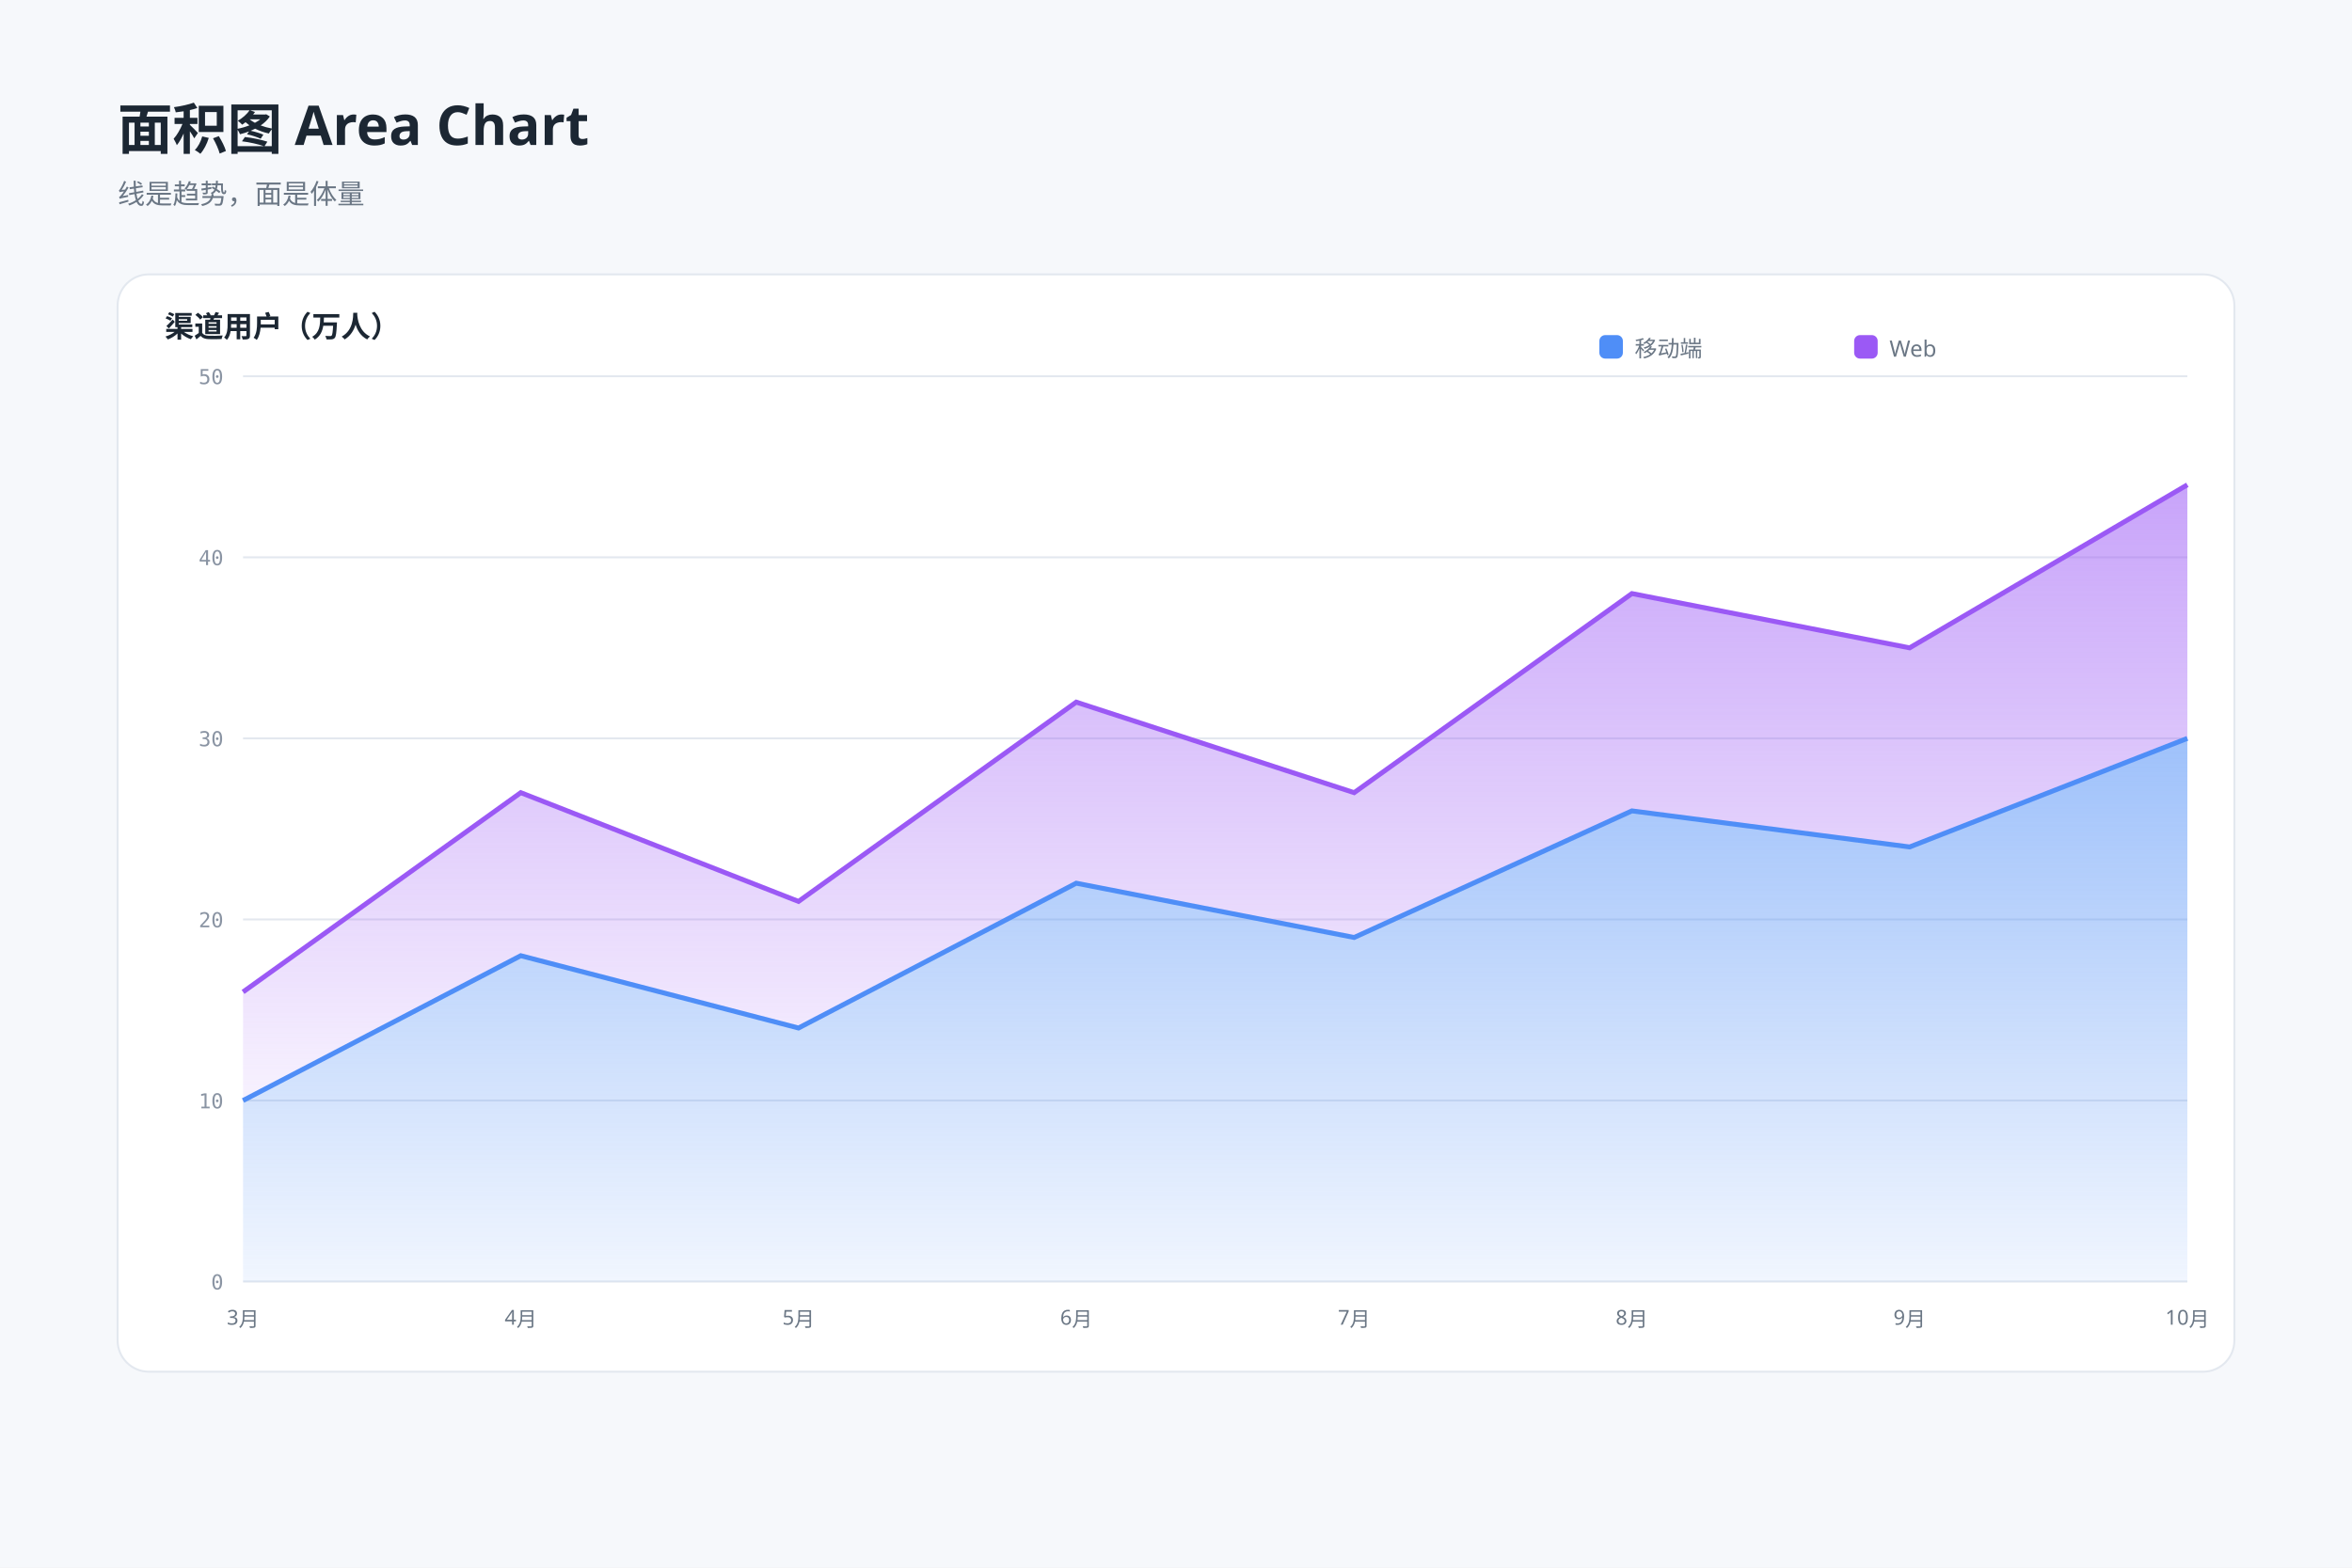
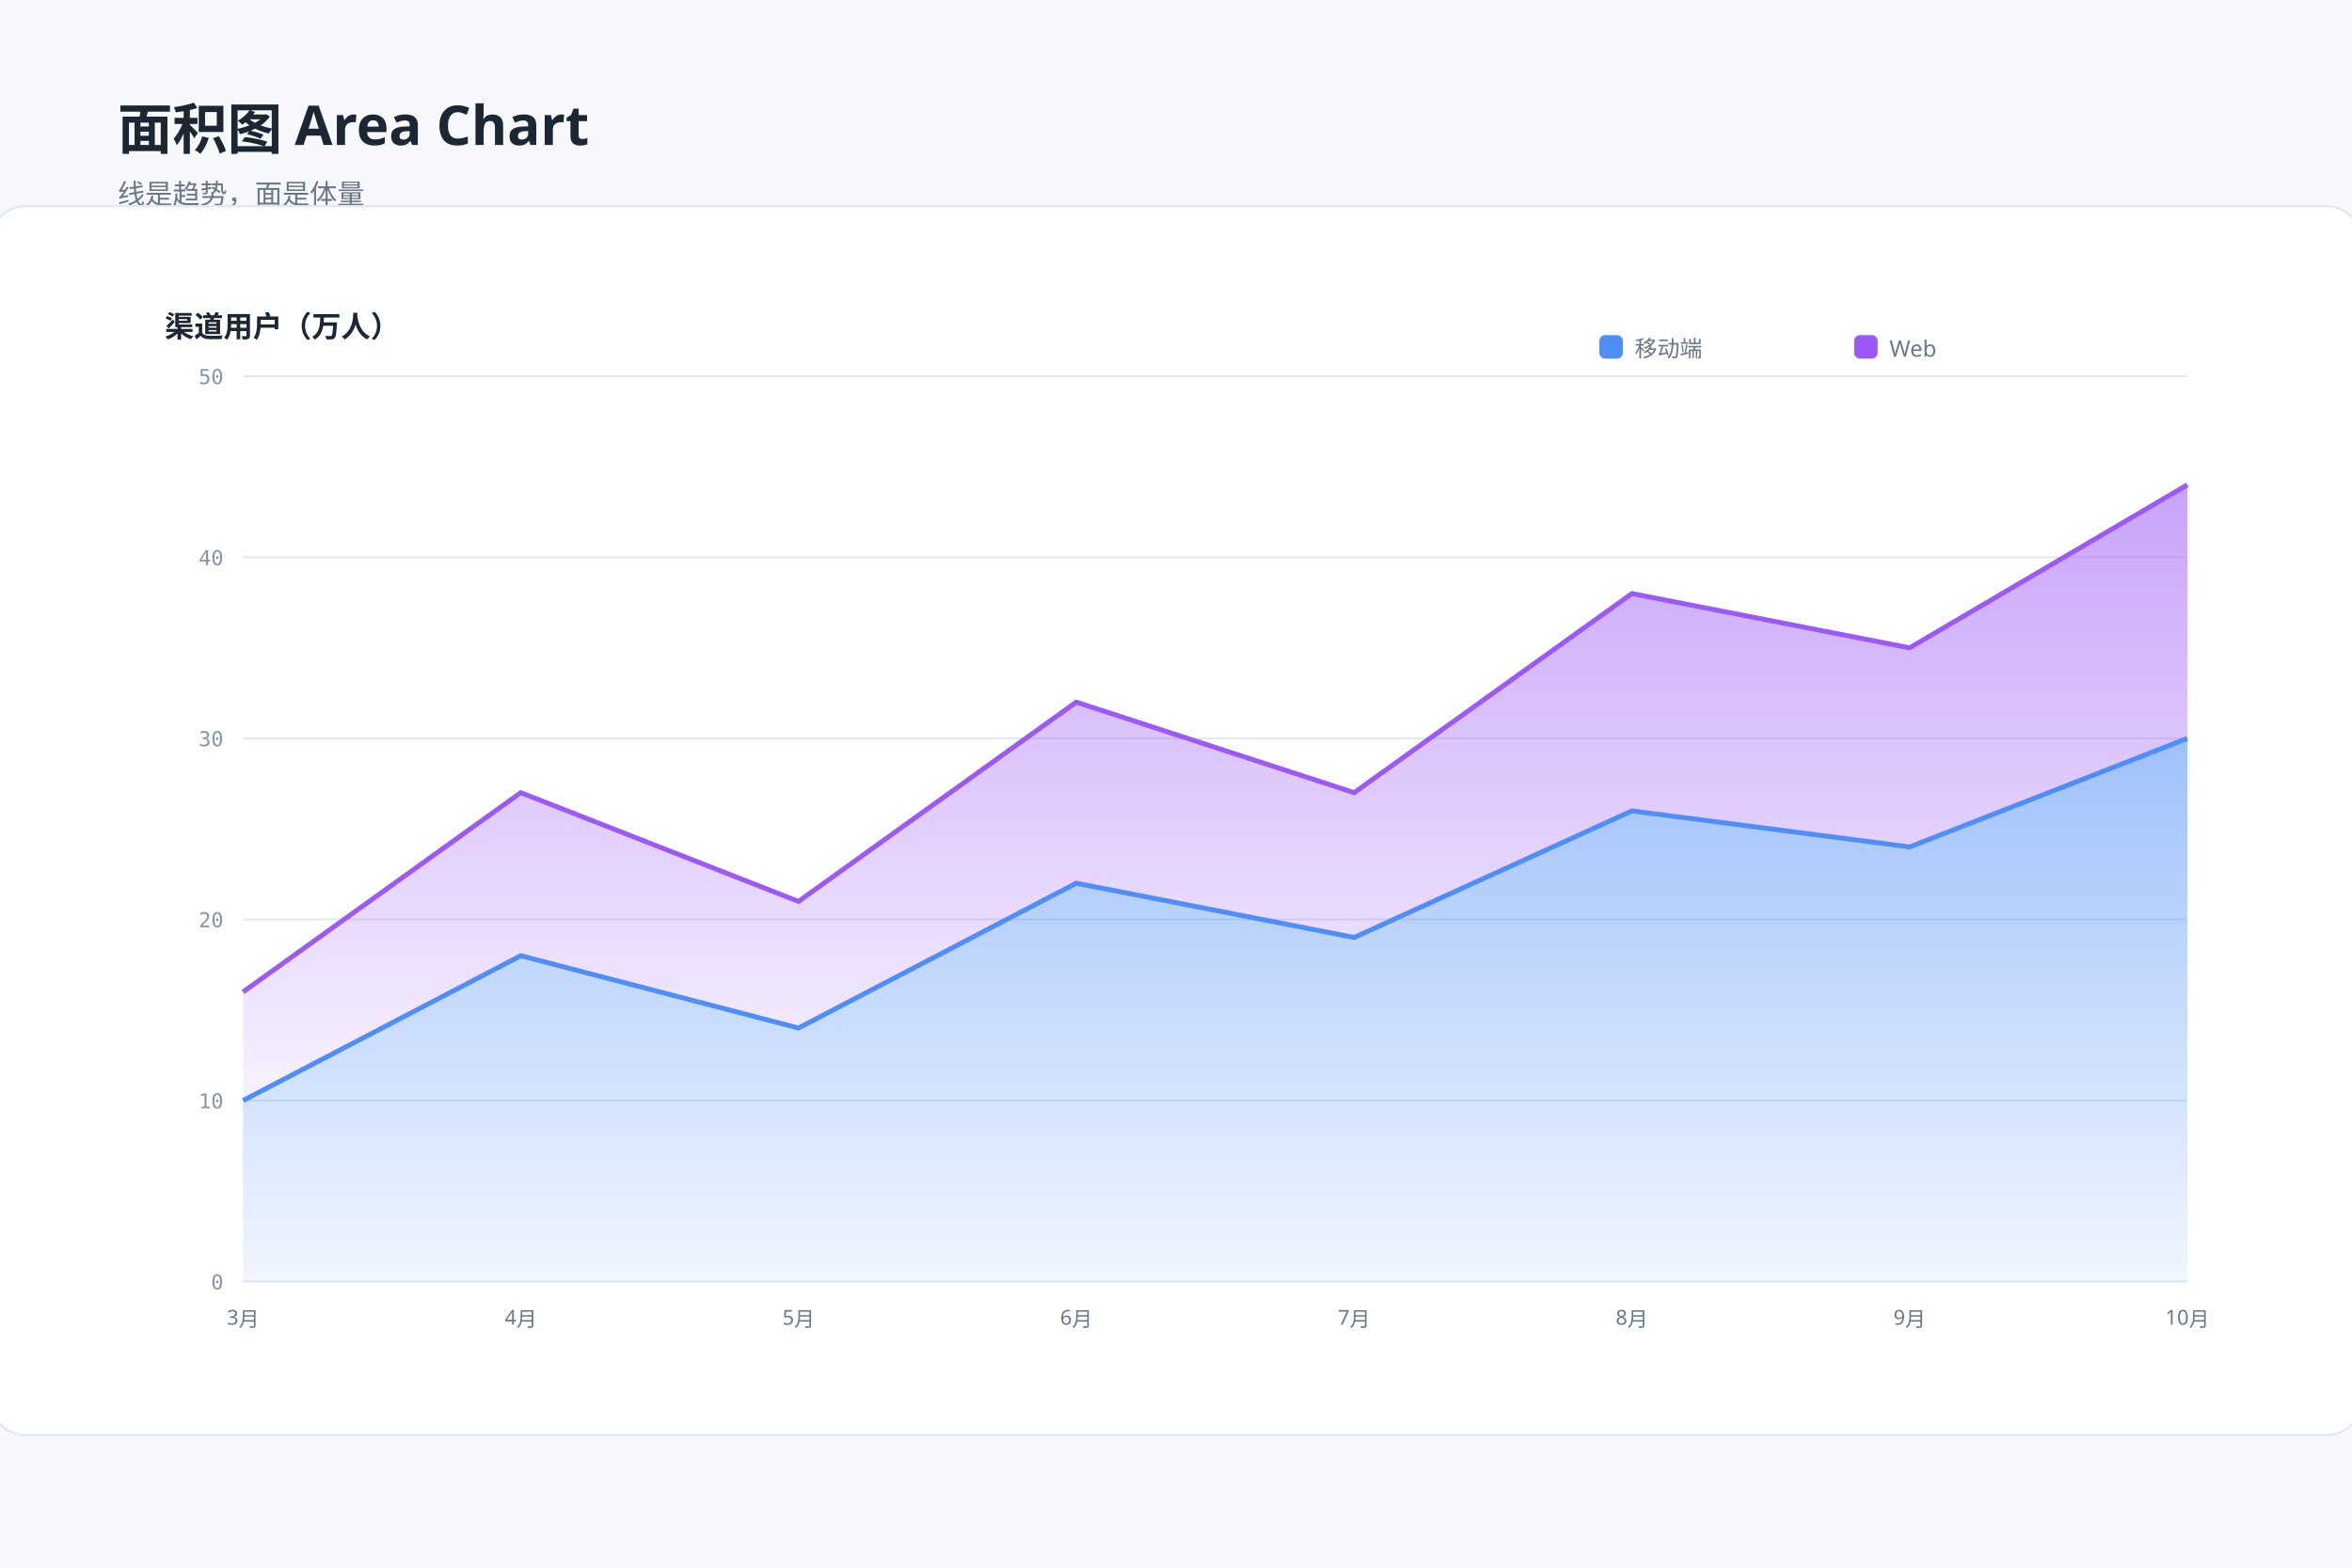
<svg xmlns="http://www.w3.org/2000/svg" width="1200" height="800" viewBox="0 0 1200 800" font-family="PingFang SC, Hiragino Sans GB, Microsoft YaHei, sans-serif">
  <rect width="1200" height="800" fill="#f6f8fb" />
  <text x="60" y="76" font-size="28" font-weight="700" fill="#1c2733">面积图 Area Chart</text>
  <text x="60" y="104" font-size="14" fill="#6b7785">线是趋势，面是体量</text>
  <defs>
    <linearGradient id="ar1" x1="0" y1="0" x2="0" y2="1">
      <stop offset="0" stop-color="#4f8ef7" stop-opacity="0.55" />
      <stop offset="1" stop-color="#4f8ef7" stop-opacity="0.08" />
    </linearGradient>
    <linearGradient id="ar2" x1="0" y1="0" x2="0" y2="1">
      <stop offset="0" stop-color="#9b59f5" stop-opacity="0.55" />
      <stop offset="1" stop-color="#9b59f5" stop-opacity="0.08" />
    </linearGradient>
  </defs>
-   <g>
-     <rect x="60" y="140" width="1080" height="560" rx="16" fill="#ffffff" stroke="#e3e8ef" />
+   <g transform="translate(600,430) scale(1.12) translate(-600,-430)">
+     <g>
+       <rect x="60" y="140" width="1080" height="560" rx="16" fill="#ffffff" stroke="#e3e8ef" />
+     </g>
  </g>
  <text x="84" y="172" font-size="15" fill="#1c2733" text-anchor="start" font-weight="700">渠道用户（万人）</text>
  <line x1="124" y1="654" x2="1116" y2="654" stroke="#e3e8ef" />
  <text x="114" y="658" font-size="10.5" fill="#8a94a3" text-anchor="end" font-family="SFMono-Regular, Menlo, monospace">0</text>
  <line x1="124" y1="561.6" x2="1116" y2="561.6" stroke="#e3e8ef" />
  <text x="114" y="565.6" font-size="10.5" fill="#8a94a3" text-anchor="end" font-family="SFMono-Regular, Menlo, monospace">10</text>
  <line x1="124" y1="469.2" x2="1116" y2="469.2" stroke="#e3e8ef" />
  <text x="114" y="473.2" font-size="10.5" fill="#8a94a3" text-anchor="end" font-family="SFMono-Regular, Menlo, monospace">20</text>
  <line x1="124" y1="376.8" x2="1116" y2="376.8" stroke="#e3e8ef" />
  <text x="114" y="380.8" font-size="10.5" fill="#8a94a3" text-anchor="end" font-family="SFMono-Regular, Menlo, monospace">30</text>
  <line x1="124" y1="284.4" x2="1116" y2="284.4" stroke="#e3e8ef" />
  <text x="114" y="288.4" font-size="10.5" fill="#8a94a3" text-anchor="end" font-family="SFMono-Regular, Menlo, monospace">40</text>
  <line x1="124" y1="192" x2="1116" y2="192" stroke="#e3e8ef" />
  <text x="114" y="196" font-size="10.5" fill="#8a94a3" text-anchor="end" font-family="SFMono-Regular, Menlo, monospace">50</text>
  <text x="124" y="676" font-size="10.5" fill="#6b7785" text-anchor="middle">3月</text>
  <text x="265.714" y="676" font-size="10.5" fill="#6b7785" text-anchor="middle">4月</text>
  <text x="407.429" y="676" font-size="10.5" fill="#6b7785" text-anchor="middle">5月</text>
  <text x="549.143" y="676" font-size="10.5" fill="#6b7785" text-anchor="middle">6月</text>
  <text x="690.857" y="676" font-size="10.5" fill="#6b7785" text-anchor="middle">7月</text>
  <text x="832.571" y="676" font-size="10.5" fill="#6b7785" text-anchor="middle">8月</text>
  <text x="974.286" y="676" font-size="10.5" fill="#6b7785" text-anchor="middle">9月</text>
  <text x="1116" y="676" font-size="10.5" fill="#6b7785" text-anchor="middle">10月</text>
  <path d="M 124.0 506.2 L 265.7 404.5 L 407.4 460.0 L 549.1 358.3 L 690.9 404.5 L 832.6 302.9 L 974.3 330.6 L 1116.0 247.4 L 1116.0 376.8 L 974.3 432.2 L 832.6 413.8 L 690.9 478.4 L 549.1 450.7 L 407.4 524.6 L 265.7 487.7 L 124.0 561.6 Z" fill="url(#ar2)" stroke="none" />
  <path d="M 124.0 561.6 L 265.7 487.7 L 407.4 524.6 L 549.1 450.7 L 690.9 478.4 L 832.6 413.8 L 974.3 432.2 L 1116.0 376.8 L 1116.0 654.0 L 974.3 654.0 L 832.6 654.0 L 690.9 654.0 L 549.1 654.0 L 407.4 654.0 L 265.7 654.0 L 124.0 654.0 Z" fill="url(#ar1)" stroke="none" />
  <path d="M 124.0 506.2 L 265.7 404.5 L 407.4 460.0 L 549.1 358.3 L 690.9 404.5 L 832.6 302.9 L 974.3 330.6 L 1116.0 247.4" fill="none" stroke="#9b59f5" stroke-width="2.5" />
  <path d="M 124.0 561.6 L 265.7 487.7 L 407.4 524.6 L 549.1 450.7 L 690.9 478.4 L 832.6 413.8 L 974.3 432.2 L 1116.0 376.8" fill="none" stroke="#4f8ef7" stroke-width="2.5" />
  <rect x="816" y="171" width="12" height="12" rx="3" fill="#4f8ef7" />
  <text x="834" y="182" font-size="11.5" fill="#6b7785" text-anchor="start">移动端</text>
  <rect x="946" y="171" width="12" height="12" rx="3" fill="#9b59f5" />
  <text x="964" y="182" font-size="11.5" fill="#6b7785" text-anchor="start">Web</text>
</svg>
